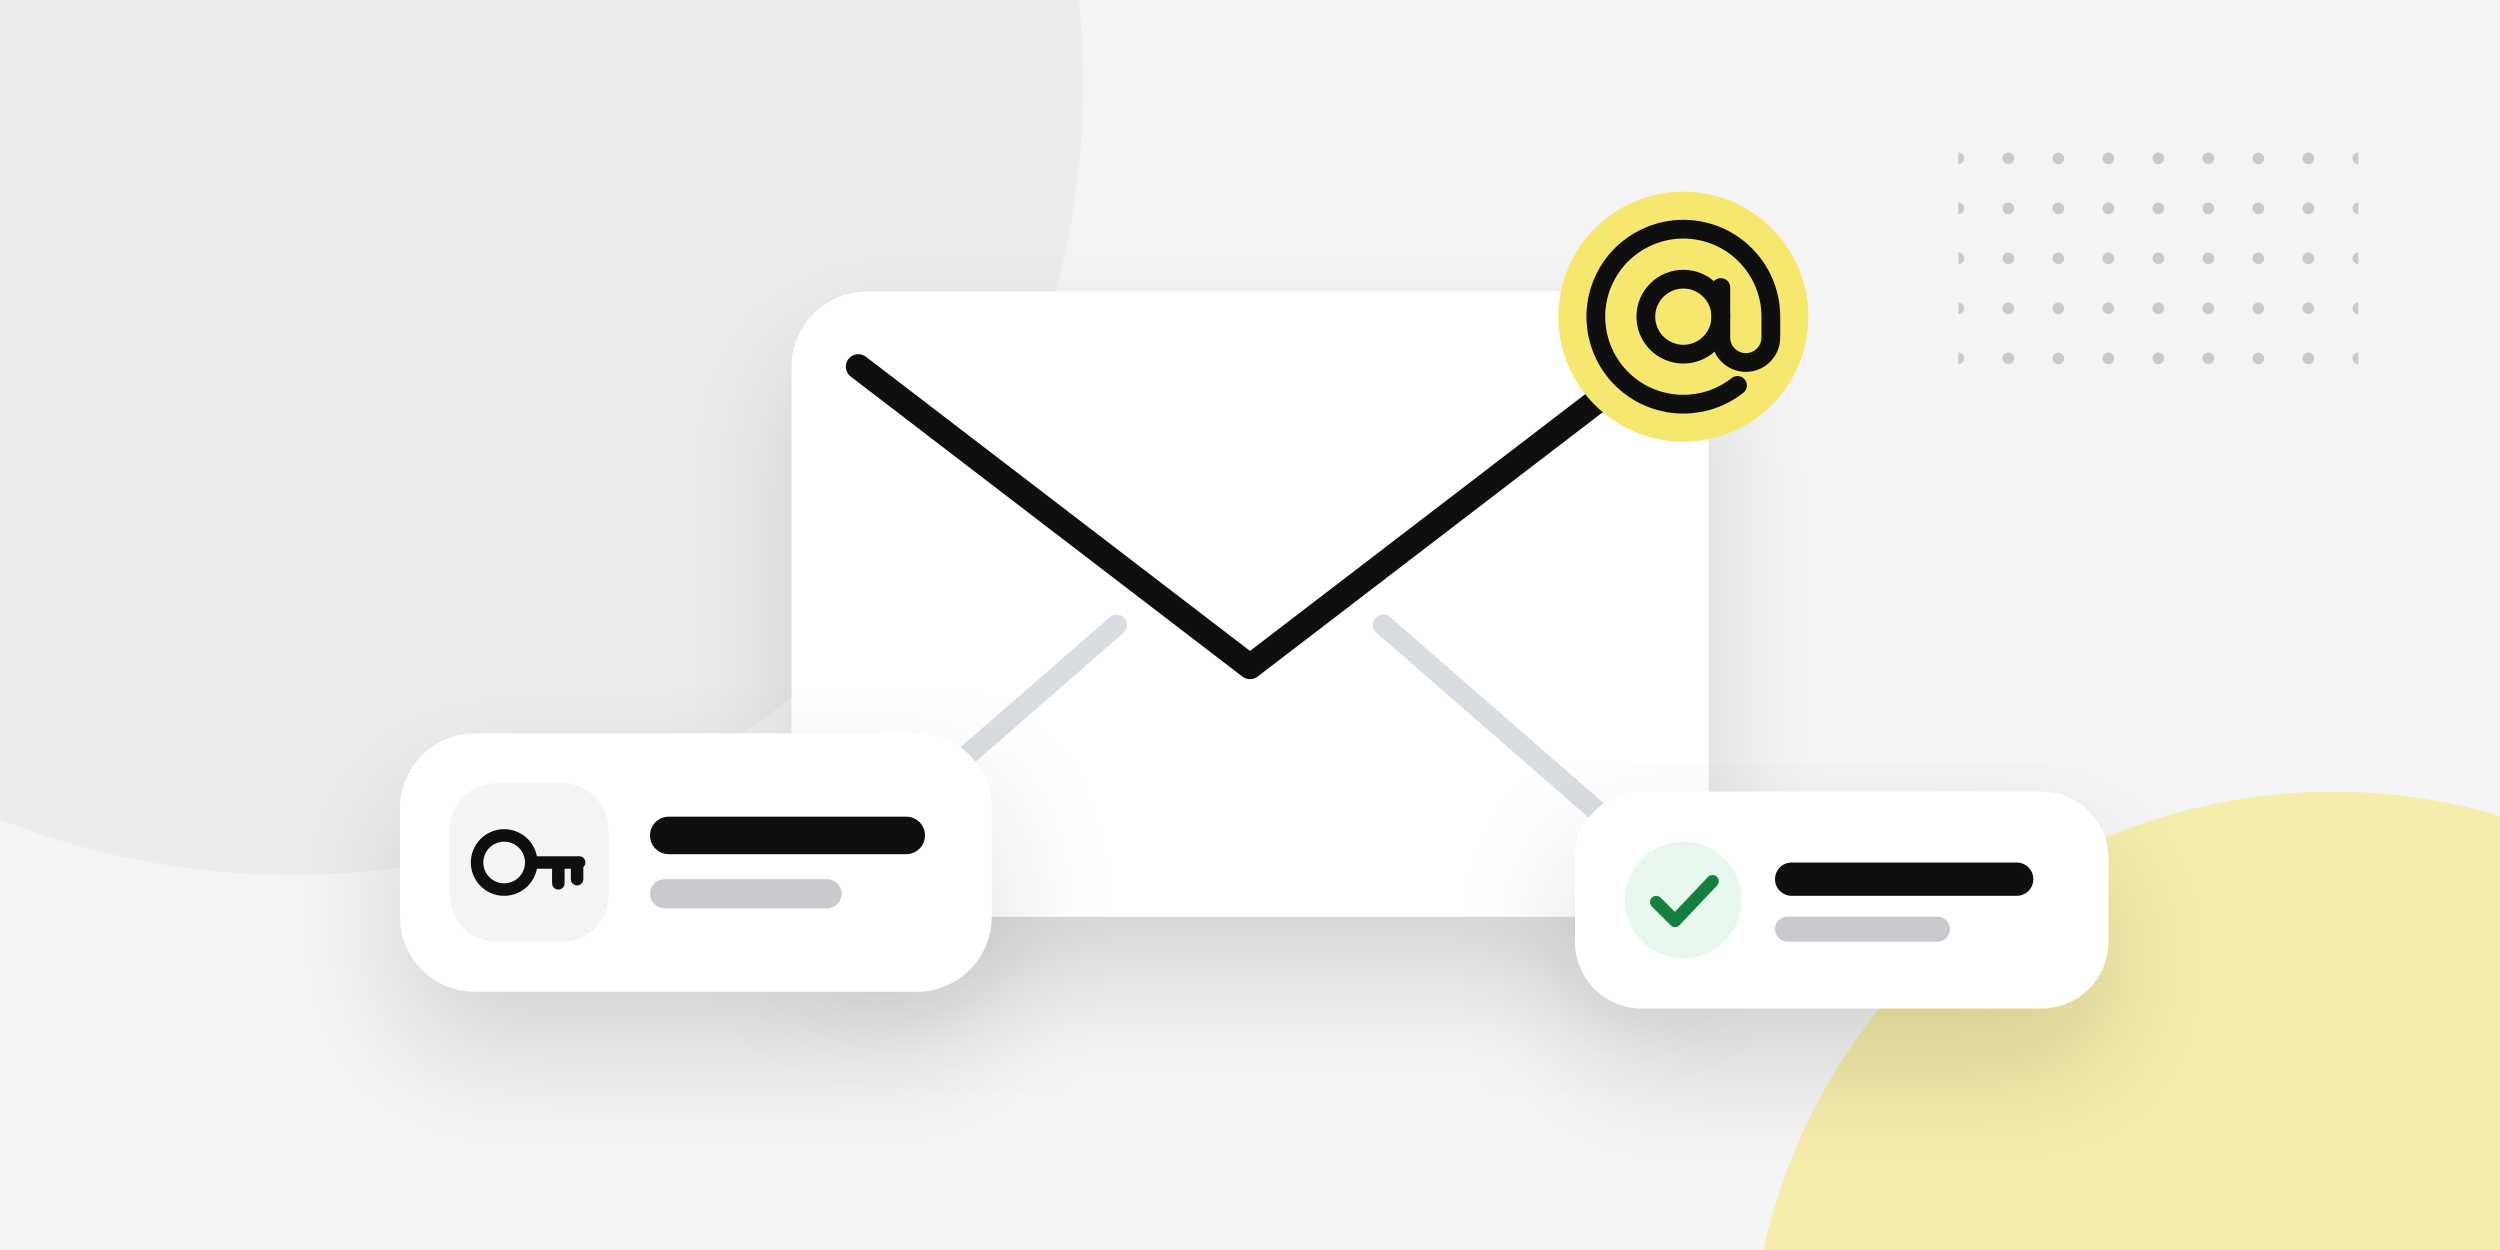
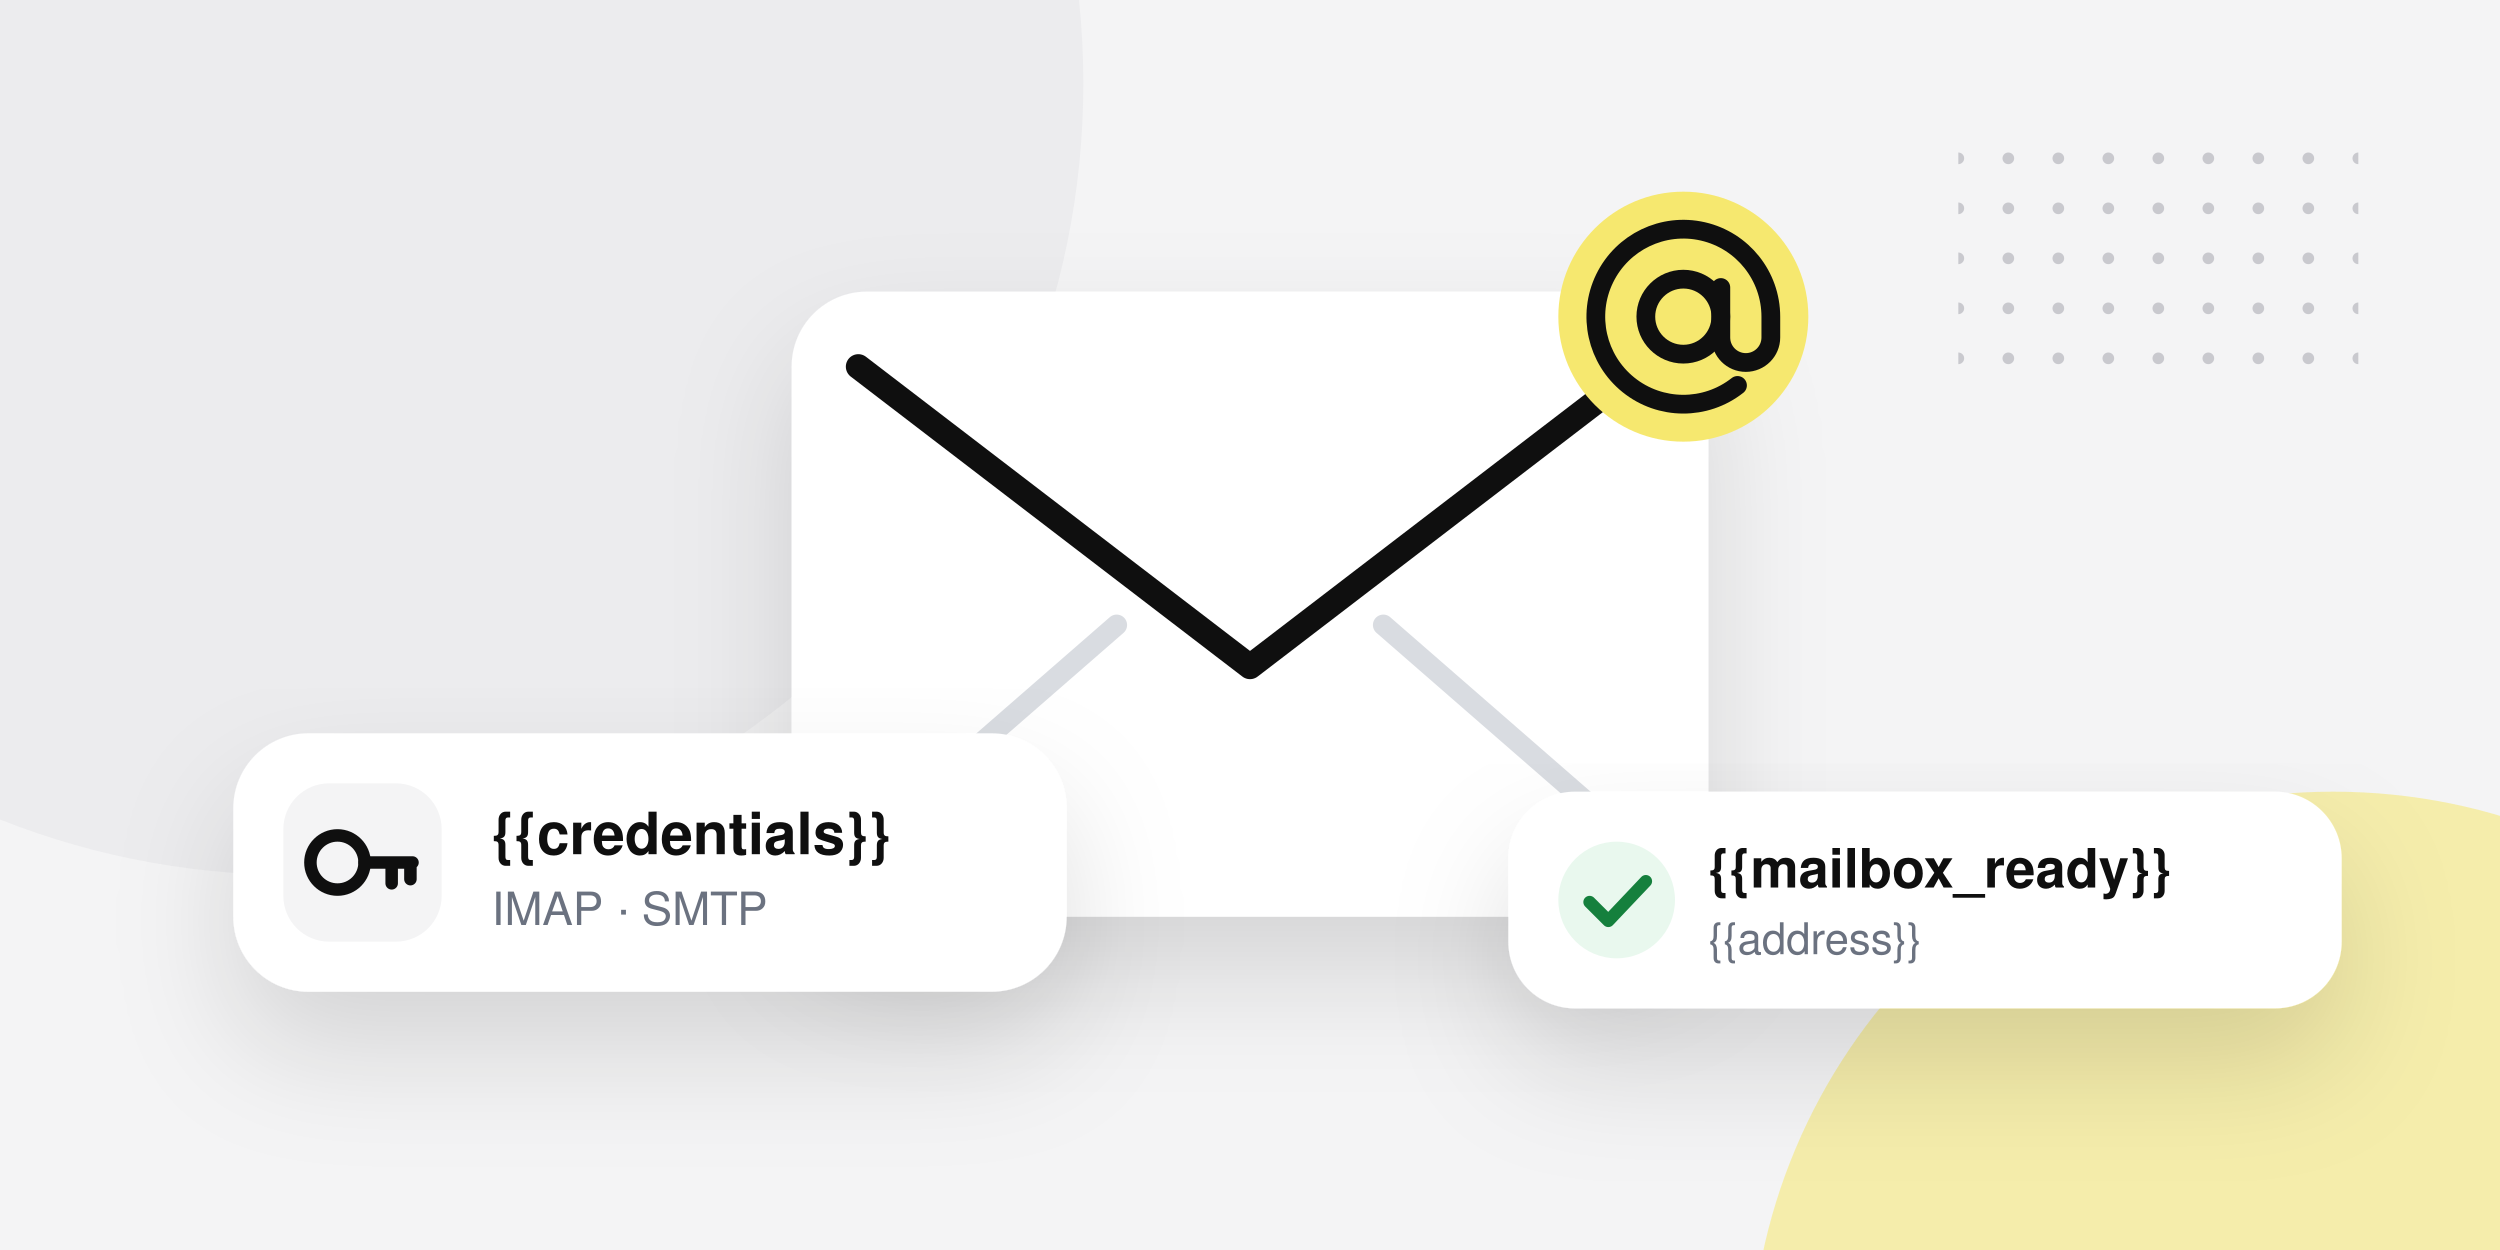
- <svg xmlns="http://www.w3.org/2000/svg" width="600" height="300" viewBox="0 0 600 300">
+ <svg xmlns="http://www.w3.org/2000/svg" width="600" height="300" viewBox="0 0 600 300" font-family="Raleway, Helvetica, Arial, sans-serif">
  <defs>
    <filter id="sh" x="-40%" y="-40%" width="180%" height="220%">
      <feDropShadow dx="0" dy="14" stdDeviation="14" flood-color="#0f0f0f" flood-opacity="0.13" />
    </filter>
    <pattern id="dots" width="12" height="12" patternUnits="userSpaceOnUse">
      <circle cx="2" cy="2" r="1.4" fill="#c9c9ce" />
    </pattern>
  </defs>
  <rect width="600" height="300" fill="#f4f4f5" />
  <circle cx="70" cy="20" r="190" fill="#ececee" />
  <circle cx="560" cy="330" r="140" fill="#f6e86f" opacity="0.55" />
  <rect x="470" y="34" width="96" height="60" fill="url(#dots)" />
  <g filter="url(#sh)">
    <rect x="190" y="70" width="220" height="150" rx="18" fill="#ffffff" />
  </g>
  <path d="M206 88 L300 160 L394 88" fill="none" stroke="#0f0f0f" stroke-width="6" stroke-linecap="round" stroke-linejoin="round" />
  <path d="M206 204 L268 150 M394 204 L332 150" fill="none" stroke="#d9dce1" stroke-width="5" stroke-linecap="round" />
  <circle cx="404" cy="76" r="30" fill="#f6e86f" />
  <circle cx="404" cy="76" r="9" fill="none" stroke="#0f0f0f" stroke-width="4.5" />
  <path d="M413 69 V81 a6 6 0 0 0 12 0 V76 a21 21 0 1 0 -8 16.5" fill="none" stroke="#0f0f0f" stroke-width="4.5" stroke-linecap="round" />
  <g filter="url(#sh)">
-     <rect x="96" y="176" width="142" height="62" rx="18" fill="#ffffff" />
+     <rect x="56" y="176" width="200" height="62" rx="18" fill="#ffffff" data-fit="c1" />
  </g>
-   <rect x="108" y="188" width="38" height="38" rx="11" fill="#f4f4f5" />
-   <circle cx="121" cy="207" r="6.5" fill="none" stroke="#0f0f0f" stroke-width="3" />
-   <path d="M127.5 207 H139 M134 207 V212 M138.5 207 V211" fill="none" stroke="#0f0f0f" stroke-width="3" stroke-linecap="round" />
-   <rect x="156" y="196" width="66" height="9" rx="4.5" fill="#0f0f0f" />
-   <rect x="156" y="211" width="46" height="7" rx="3.5" fill="#c9c9ce" />
+   <rect x="68" y="188" width="38" height="38" rx="11" fill="#f4f4f5" />
+   <circle cx="81" cy="207" r="6.5" fill="none" stroke="#0f0f0f" stroke-width="3" />
+   <path d="M87.5 207 H99 M94 207 V212 M98.5 207 V211" fill="none" stroke="#0f0f0f" stroke-width="3" stroke-linecap="round" />
+   <text class="c1" x="118" y="205" font-size="14" font-weight="800" fill="#0f0f0f">{{credentials}}</text>
+   <text class="c1" x="118" y="222" font-size="11" font-weight="500" fill="#6b7280">IMAP · SMTP</text>
  <g filter="url(#sh)">
-     <rect x="378" y="190" width="128" height="52" rx="16" fill="#ffffff" />
+     <rect x="362" y="190" width="200" height="52" rx="16" fill="#ffffff" data-fit="c2" />
  </g>
-   <circle cx="404" cy="216" r="14" fill="#e9f8ee" />
-   <path d="M397.5 216.5 L402 221 L411 211.5" fill="none" stroke="#15803d" stroke-width="3" stroke-linecap="round" stroke-linejoin="round" />
-   <rect x="426" y="207" width="62" height="8" rx="4" fill="#0f0f0f" />
-   <rect x="426" y="220" width="42" height="6" rx="3" fill="#c9c9ce" />
+   <circle cx="388" cy="216" r="14" fill="#e9f8ee" />
+   <path d="M381.5 216.5 L386 221 L395 211.5" fill="none" stroke="#15803d" stroke-width="3" stroke-linecap="round" stroke-linejoin="round" />
+   <text class="c2" x="410" y="213" font-size="13" font-weight="800" fill="#0f0f0f">{{mailbox_ready}}</text>
+   <text class="c2" x="410" y="229" font-size="10.5" font-weight="500" fill="#6b7280">{{address}}</text>
</svg>
